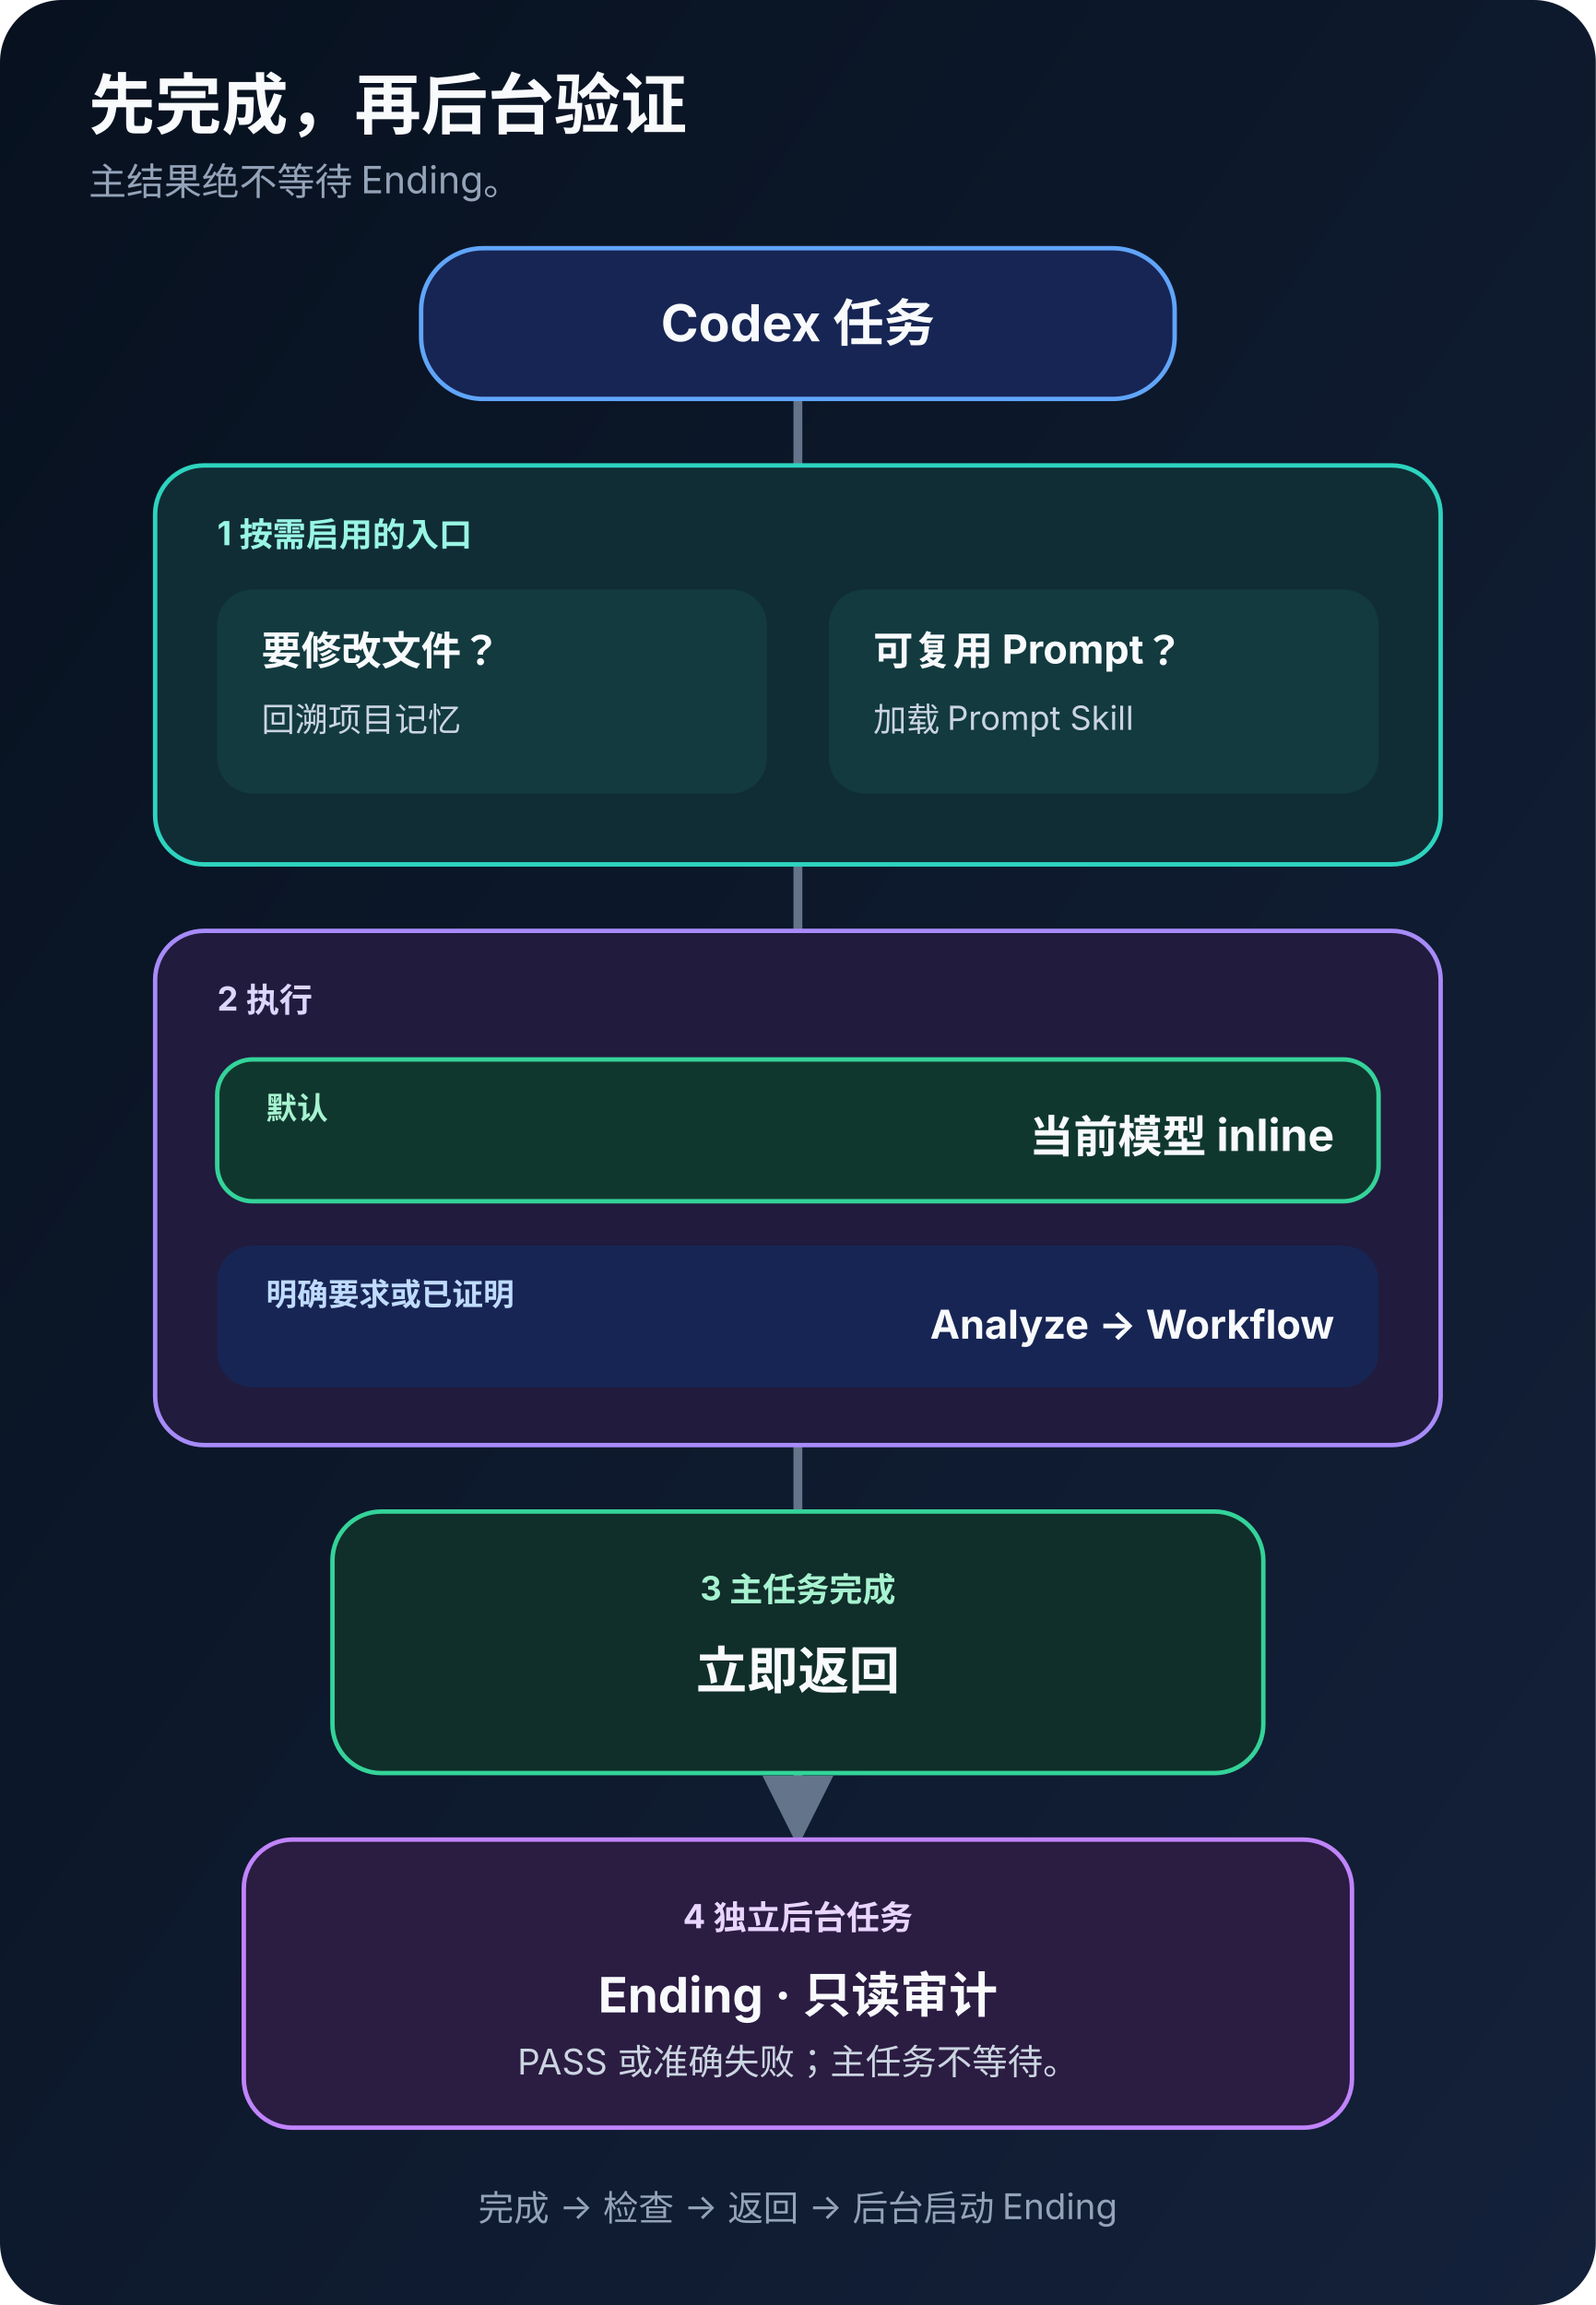
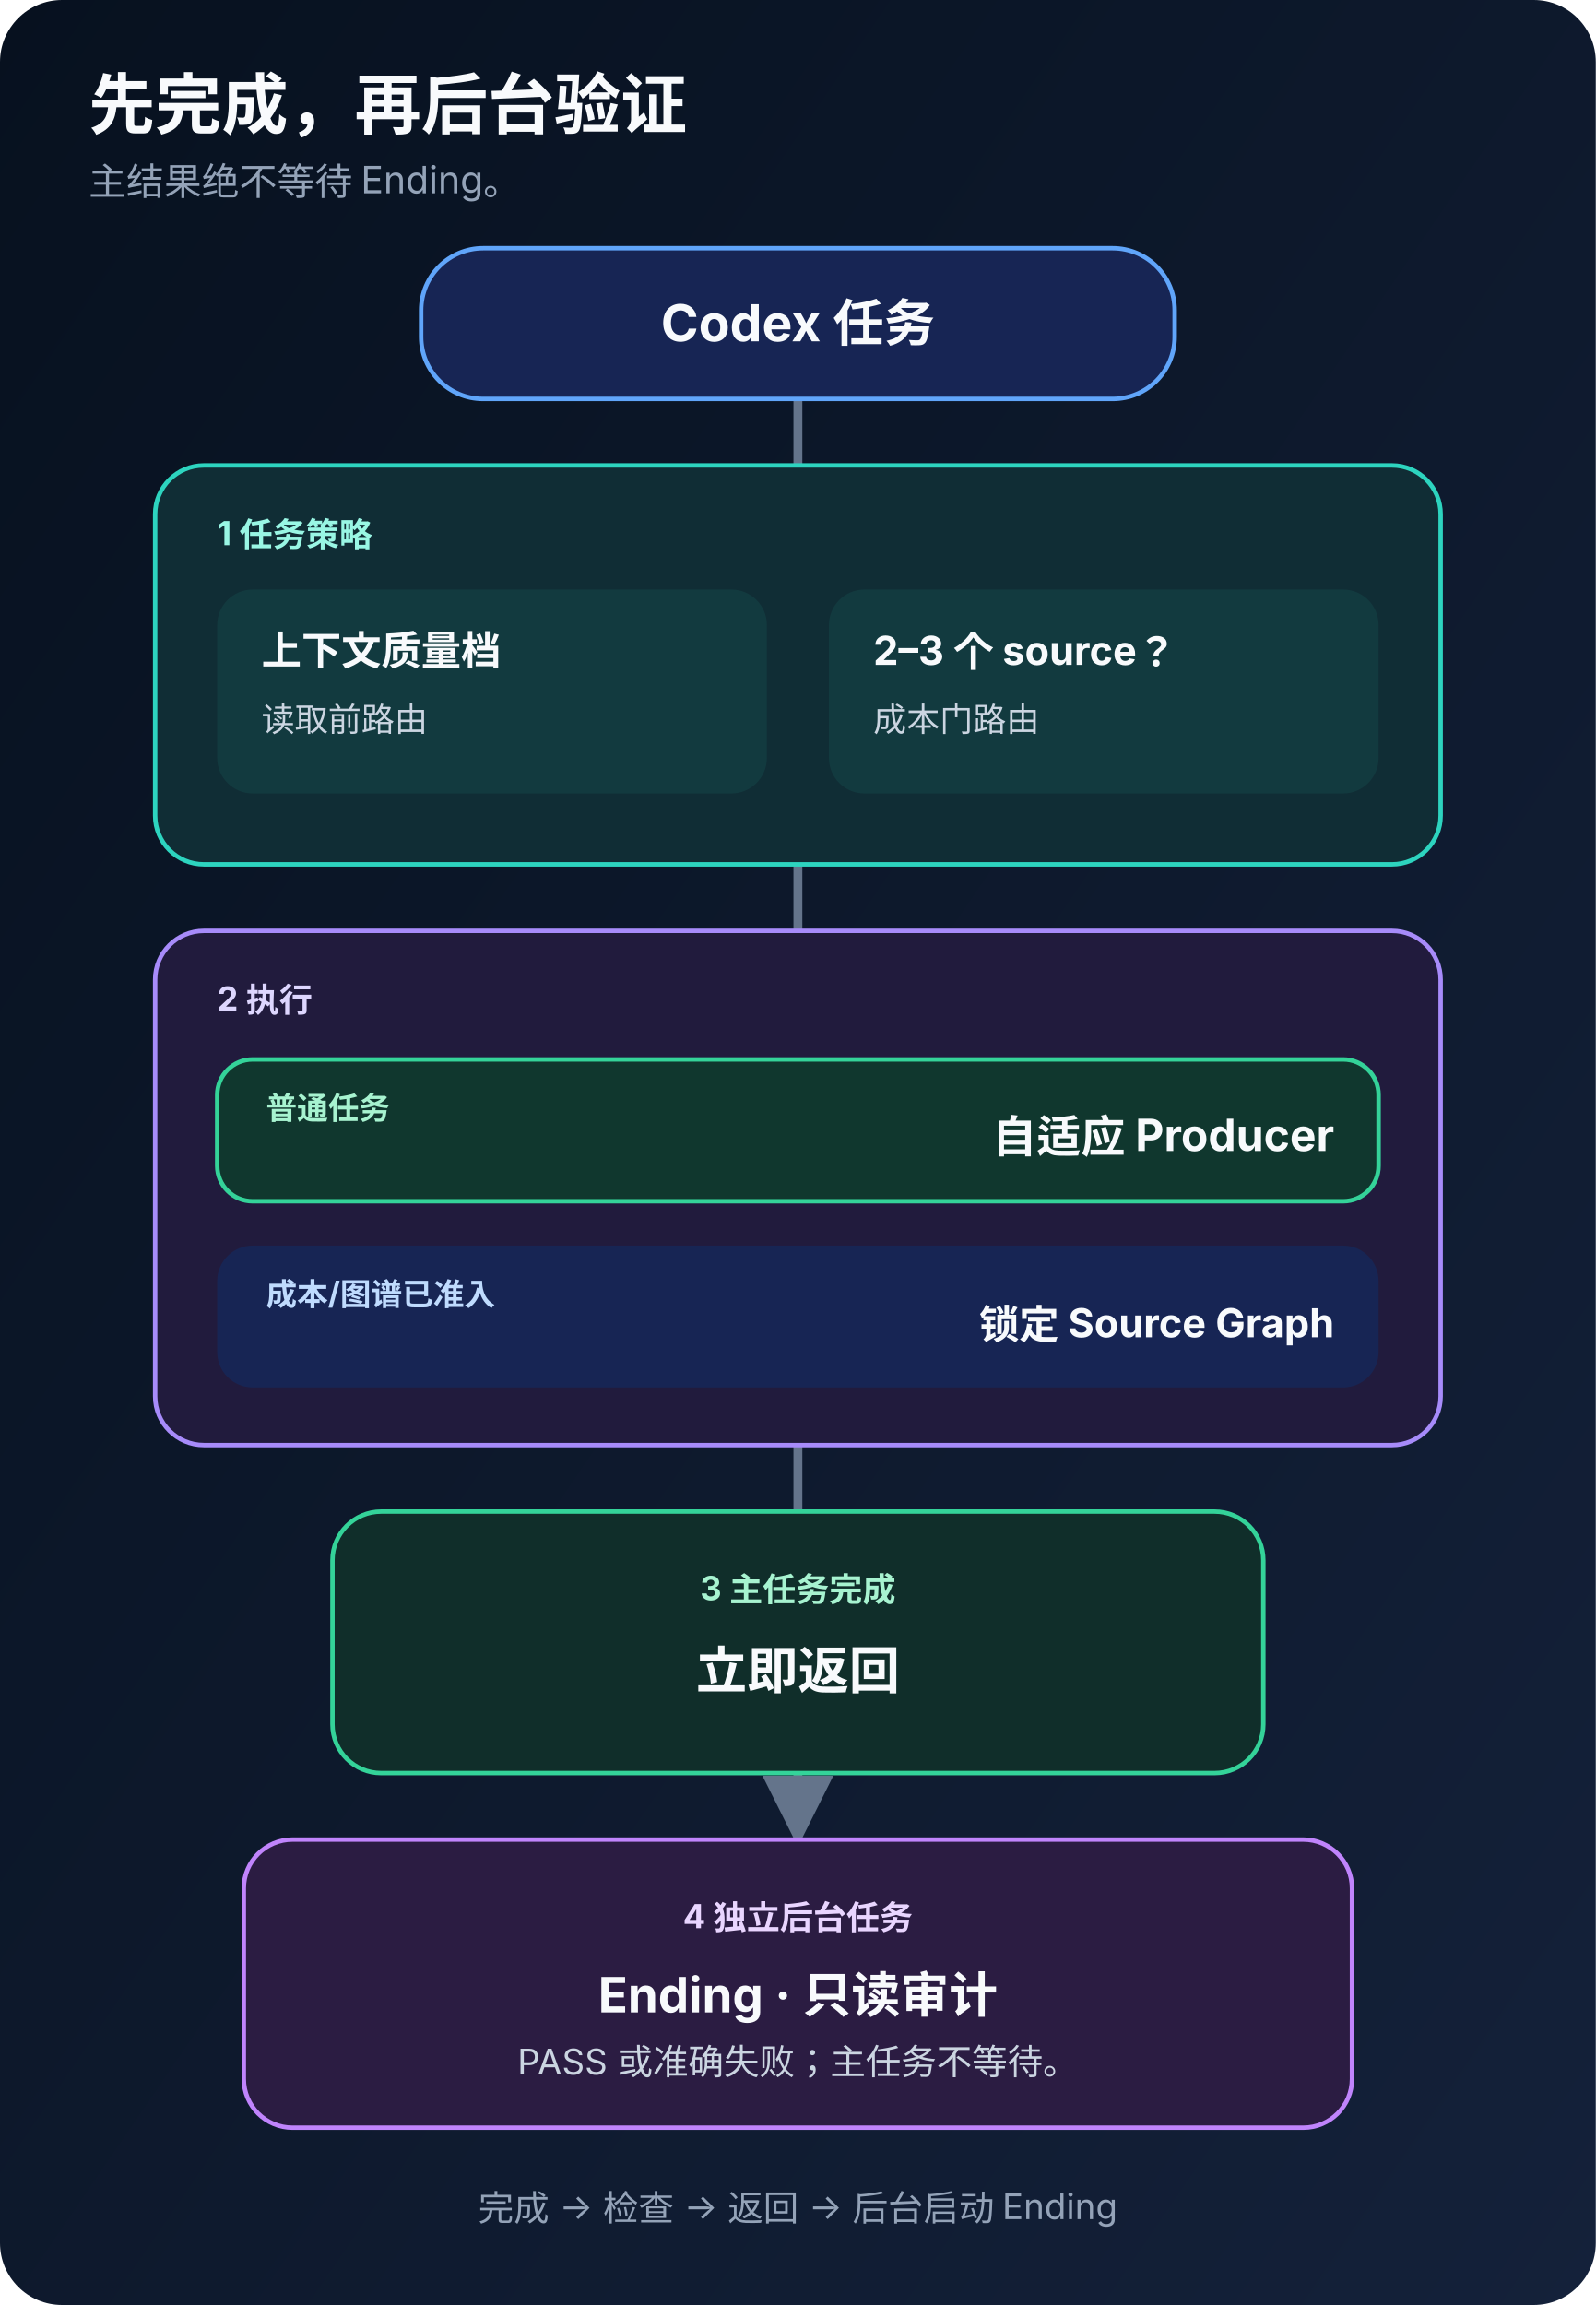
<svg xmlns="http://www.w3.org/2000/svg" width="720" height="1040" viewBox="0 0 720 1040" role="img" aria-labelledby="title desc">
  <defs>
    <linearGradient id="background" x1="0" y1="0" x2="1" y2="1">
      <stop stop-color="#07111f" />
      <stop offset="1" stop-color="#14213a" />
    </linearGradient>
    <marker id="arrow" viewBox="0 0 10 10" refX="9" refY="5" markerWidth="8" markerHeight="8" orient="auto">
      <path d="M0 0 10 5 0 10z" fill="#64748b" />
    </marker>
  </defs>
  <rect width="720" height="1040" rx="28" fill="url(#background)" />
  <text x="40" y="58" fill="#f8fafc" font-family="-apple-system,BlinkMacSystemFont,'PingFang SC','Segoe UI',sans-serif" font-size="30" font-weight="700">先完成，再后台验证</text>
  <text x="40" y="88" fill="#94a3b8" font-family="-apple-system,BlinkMacSystemFont,'PingFang SC','Segoe UI',sans-serif" font-size="17">主结果绝不等待 Ending。</text>
  <path d="M360 180V210 M360 390V420 M360 652V682 M360 800V830" fill="none" stroke="#64748b" stroke-width="4" marker-end="url(#arrow)" />
  <rect x="190" y="112" width="340" height="68" rx="28" fill="#172554" stroke="#60a5fa" stroke-width="2" />
  <text x="360" y="154" text-anchor="middle" fill="#f8fafc" font-family="-apple-system,BlinkMacSystemFont,'PingFang SC','Segoe UI',sans-serif" font-size="23" font-weight="700">Codex 任务</text>
  <rect x="70" y="210" width="580" height="180" rx="22" fill="#102d35" stroke="#2dd4bf" stroke-width="2" />
-   <text x="98" y="246" fill="#99f6e4" font-family="-apple-system,BlinkMacSystemFont,'PingFang SC','Segoe UI',sans-serif" font-size="15" font-weight="700">1  按需启用的入口</text>
+   <text x="98" y="246" fill="#99f6e4" font-family="-apple-system,BlinkMacSystemFont,'PingFang SC','Segoe UI',sans-serif" font-size="15" font-weight="700">1  任务策略</text>
  <rect x="98" y="266" width="248" height="92" rx="16" fill="#123a3f" />
-   <text x="118" y="300" fill="#f8fafc" font-family="-apple-system,BlinkMacSystemFont,'PingFang SC','Segoe UI',sans-serif" font-size="18" font-weight="700">要修改文件？</text>
-   <text x="118" y="330" fill="#cbd5e1" font-family="-apple-system,BlinkMacSystemFont,'PingFang SC','Segoe UI',sans-serif" font-size="15">回溯项目记忆</text>
+   <text x="118" y="300" fill="#f8fafc" font-family="-apple-system,BlinkMacSystemFont,'PingFang SC','Segoe UI',sans-serif" font-size="18" font-weight="700">上下文质量档</text>
+   <text x="118" y="330" fill="#cbd5e1" font-family="-apple-system,BlinkMacSystemFont,'PingFang SC','Segoe UI',sans-serif" font-size="15">读取前路由</text>
  <rect x="374" y="266" width="248" height="92" rx="16" fill="#123a3f" />
-   <text x="394" y="300" fill="#f8fafc" font-family="-apple-system,BlinkMacSystemFont,'PingFang SC','Segoe UI',sans-serif" font-size="18" font-weight="700">可复用 Prompt？</text>
-   <text x="394" y="330" fill="#cbd5e1" font-family="-apple-system,BlinkMacSystemFont,'PingFang SC','Segoe UI',sans-serif" font-size="15">加载 Prompt Skill</text>
+   <text x="394" y="300" fill="#f8fafc" font-family="-apple-system,BlinkMacSystemFont,'PingFang SC','Segoe UI',sans-serif" font-size="18" font-weight="700">2–3 个 source？</text>
+   <text x="394" y="330" fill="#cbd5e1" font-family="-apple-system,BlinkMacSystemFont,'PingFang SC','Segoe UI',sans-serif" font-size="15">成本门路由</text>
  <rect x="70" y="420" width="580" height="232" rx="22" fill="#211b3d" stroke="#a78bfa" stroke-width="2" />
  <text x="98" y="456" fill="#ddd6fe" font-family="-apple-system,BlinkMacSystemFont,'PingFang SC','Segoe UI',sans-serif" font-size="15" font-weight="700">2  执行</text>
  <rect x="98" y="478" width="524" height="64" rx="16" fill="#10372e" stroke="#34d399" stroke-width="2" />
-   <text x="120" y="505" fill="#a7f3d0" font-family="-apple-system,BlinkMacSystemFont,'PingFang SC','Segoe UI',sans-serif" font-size="14" font-weight="700">默认</text>
-   <text x="602" y="520" text-anchor="end" fill="#f8fafc" font-family="-apple-system,BlinkMacSystemFont,'PingFang SC','Segoe UI',sans-serif" font-size="20" font-weight="700">当前模型 inline</text>
+   <text x="120" y="505" fill="#a7f3d0" font-family="-apple-system,BlinkMacSystemFont,'PingFang SC','Segoe UI',sans-serif" font-size="14" font-weight="700">普通任务</text>
+   <text x="602" y="520" text-anchor="end" fill="#f8fafc" font-family="-apple-system,BlinkMacSystemFont,'PingFang SC','Segoe UI',sans-serif" font-size="20" font-weight="700">自适应 Producer</text>
  <rect x="98" y="562" width="524" height="64" rx="16" fill="#172554" />
-   <text x="120" y="589" fill="#bfdbfe" font-family="-apple-system,BlinkMacSystemFont,'PingFang SC','Segoe UI',sans-serif" font-size="14" font-weight="700">明确要求或已证明</text>
-   <text x="602" y="604" text-anchor="end" fill="#f8fafc" font-family="-apple-system,BlinkMacSystemFont,'PingFang SC','Segoe UI',sans-serif" font-size="18" font-weight="700">Analyze → Workflow</text>
+   <text x="120" y="589" fill="#bfdbfe" font-family="-apple-system,BlinkMacSystemFont,'PingFang SC','Segoe UI',sans-serif" font-size="14" font-weight="700">成本/图谱已准入</text>
+   <text x="602" y="604" text-anchor="end" fill="#f8fafc" font-family="-apple-system,BlinkMacSystemFont,'PingFang SC','Segoe UI',sans-serif" font-size="18" font-weight="700">锁定 Source Graph</text>
  <rect x="150" y="682" width="420" height="118" rx="22" fill="#102e2a" stroke="#34d399" stroke-width="2" />
  <text x="360" y="722" text-anchor="middle" fill="#a7f3d0" font-family="-apple-system,BlinkMacSystemFont,'PingFang SC','Segoe UI',sans-serif" font-size="15" font-weight="700">3  主任务完成</text>
  <text x="360" y="762" text-anchor="middle" fill="#f8fafc" font-family="-apple-system,BlinkMacSystemFont,'PingFang SC','Segoe UI',sans-serif" font-size="23" font-weight="700">立即返回</text>
  <rect x="110" y="830" width="500" height="130" rx="22" fill="#2b1c42" stroke="#c084fc" stroke-width="2" />
  <text x="360" y="870" text-anchor="middle" fill="#e9d5ff" font-family="-apple-system,BlinkMacSystemFont,'PingFang SC','Segoe UI',sans-serif" font-size="15" font-weight="700">4  独立后台任务</text>
  <text x="360" y="908" text-anchor="middle" fill="#f8fafc" font-family="-apple-system,BlinkMacSystemFont,'PingFang SC','Segoe UI',sans-serif" font-size="22" font-weight="700">Ending · 只读审计</text>
  <text x="360" y="936" text-anchor="middle" fill="#cbd5e1" font-family="-apple-system,BlinkMacSystemFont,'PingFang SC','Segoe UI',sans-serif" font-size="16">PASS 或准确失败；主任务不等待。</text>
  <text x="360" y="1002" text-anchor="middle" fill="#94a3b8" font-family="-apple-system,BlinkMacSystemFont,'PingFang SC','Segoe UI',sans-serif" font-size="16">完成 → 检查 → 返回 → 后台启动 Ending</text>
</svg>
